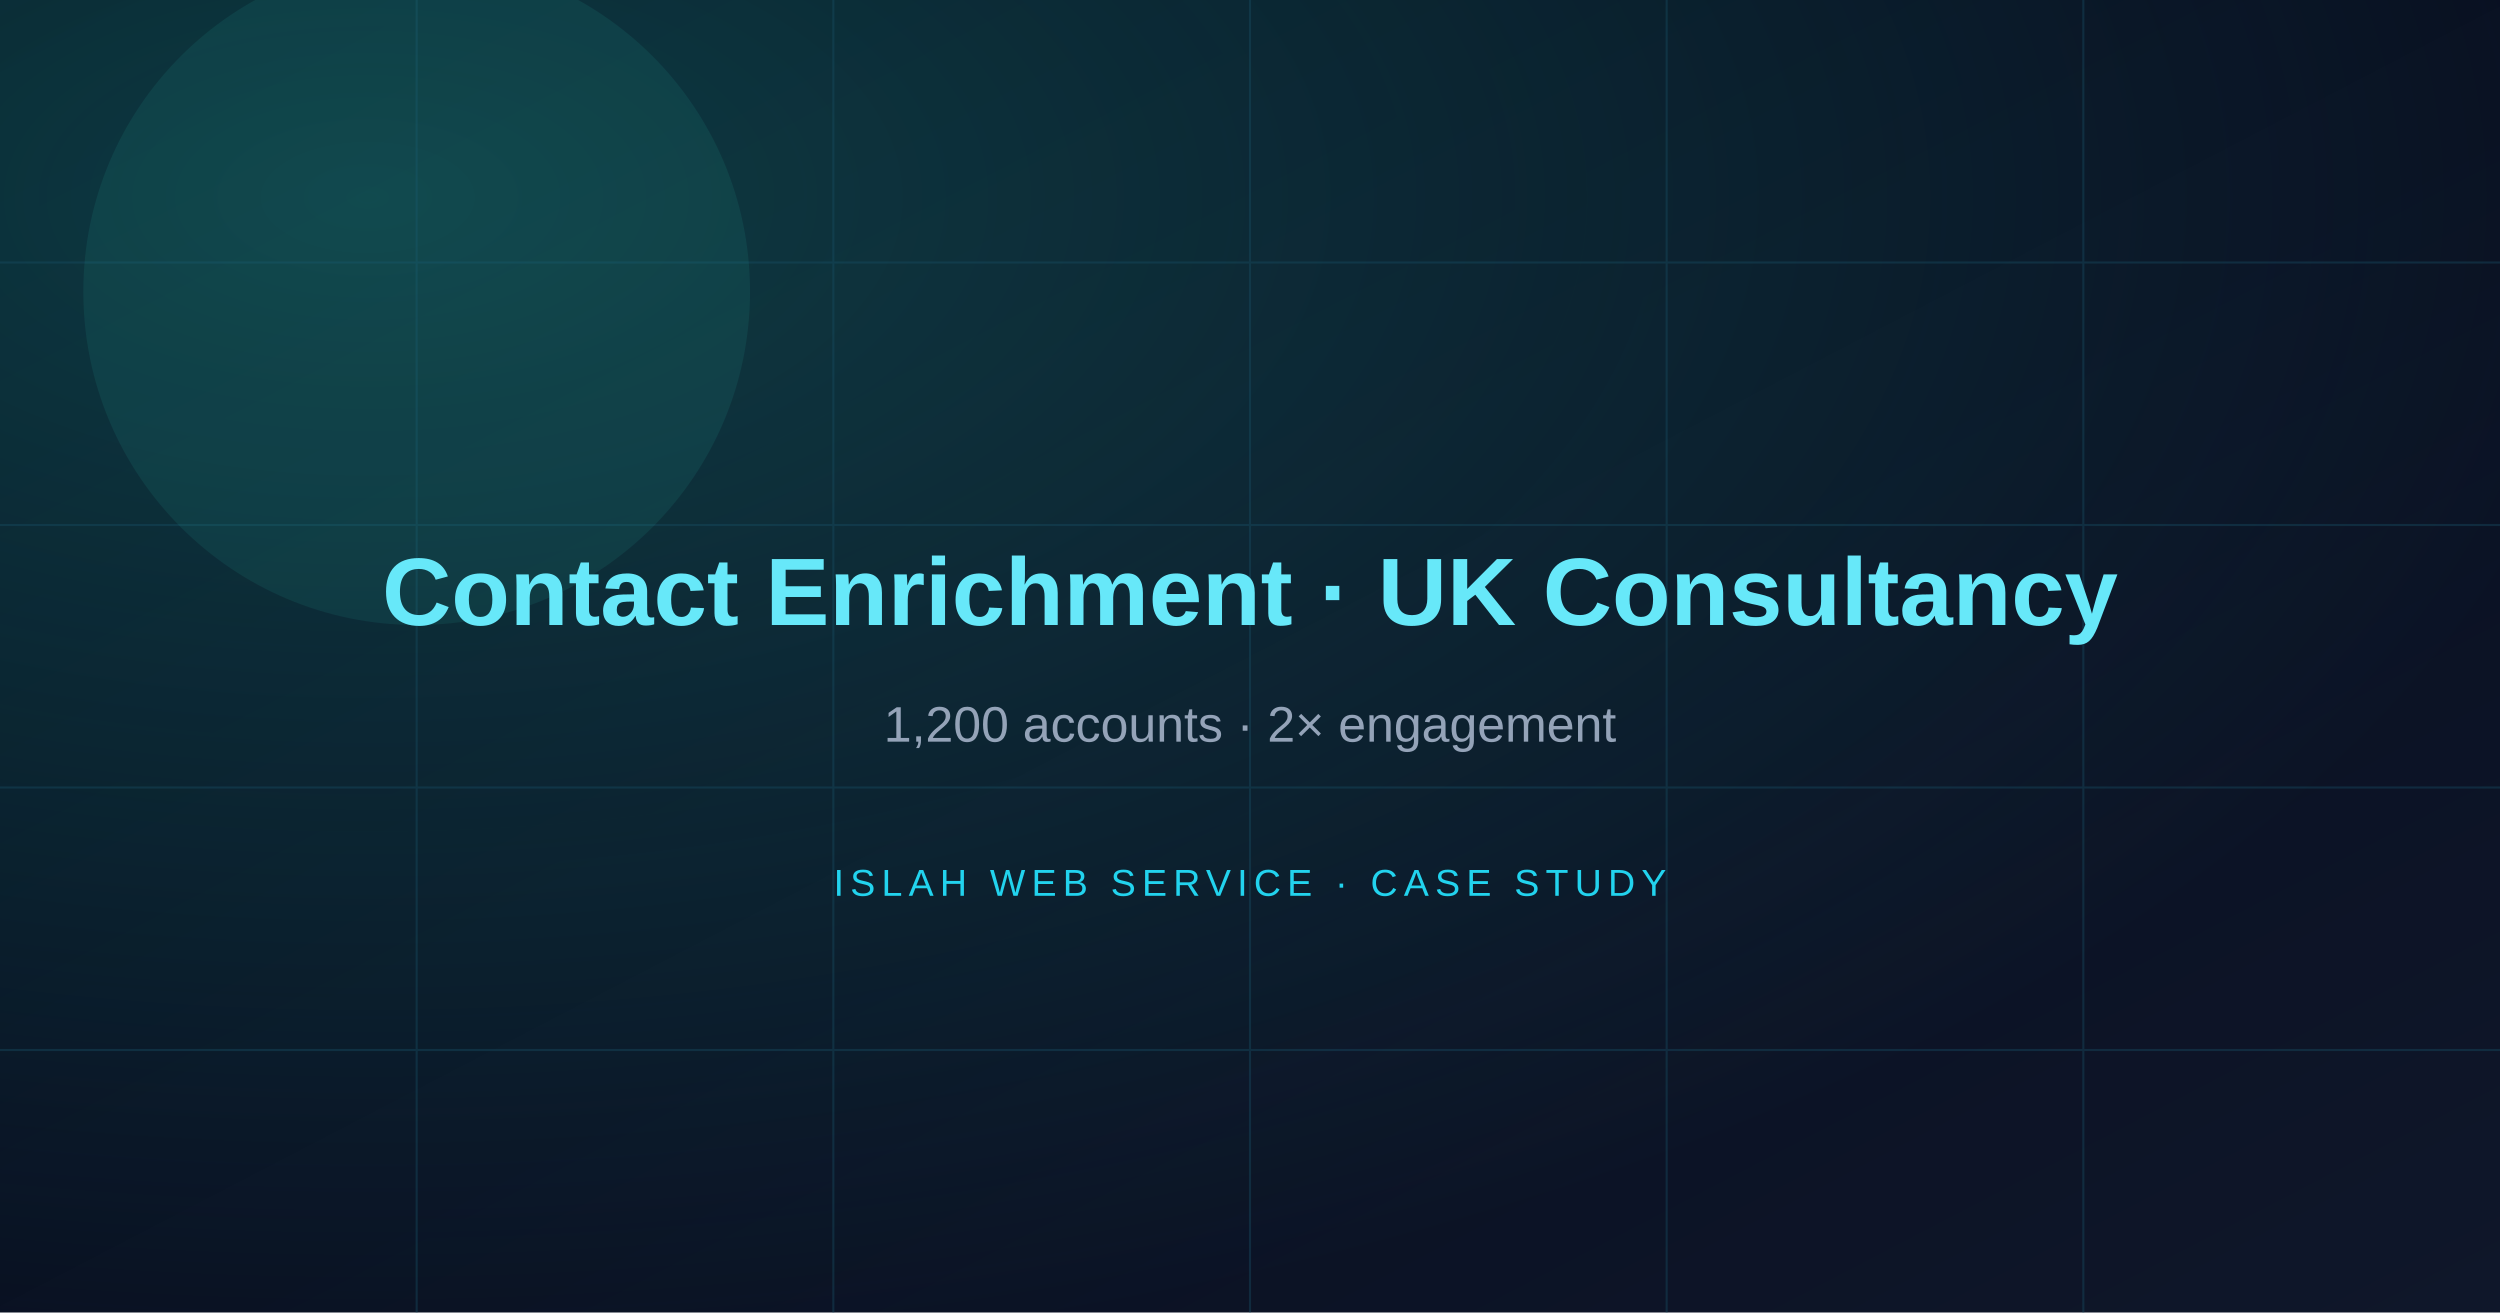
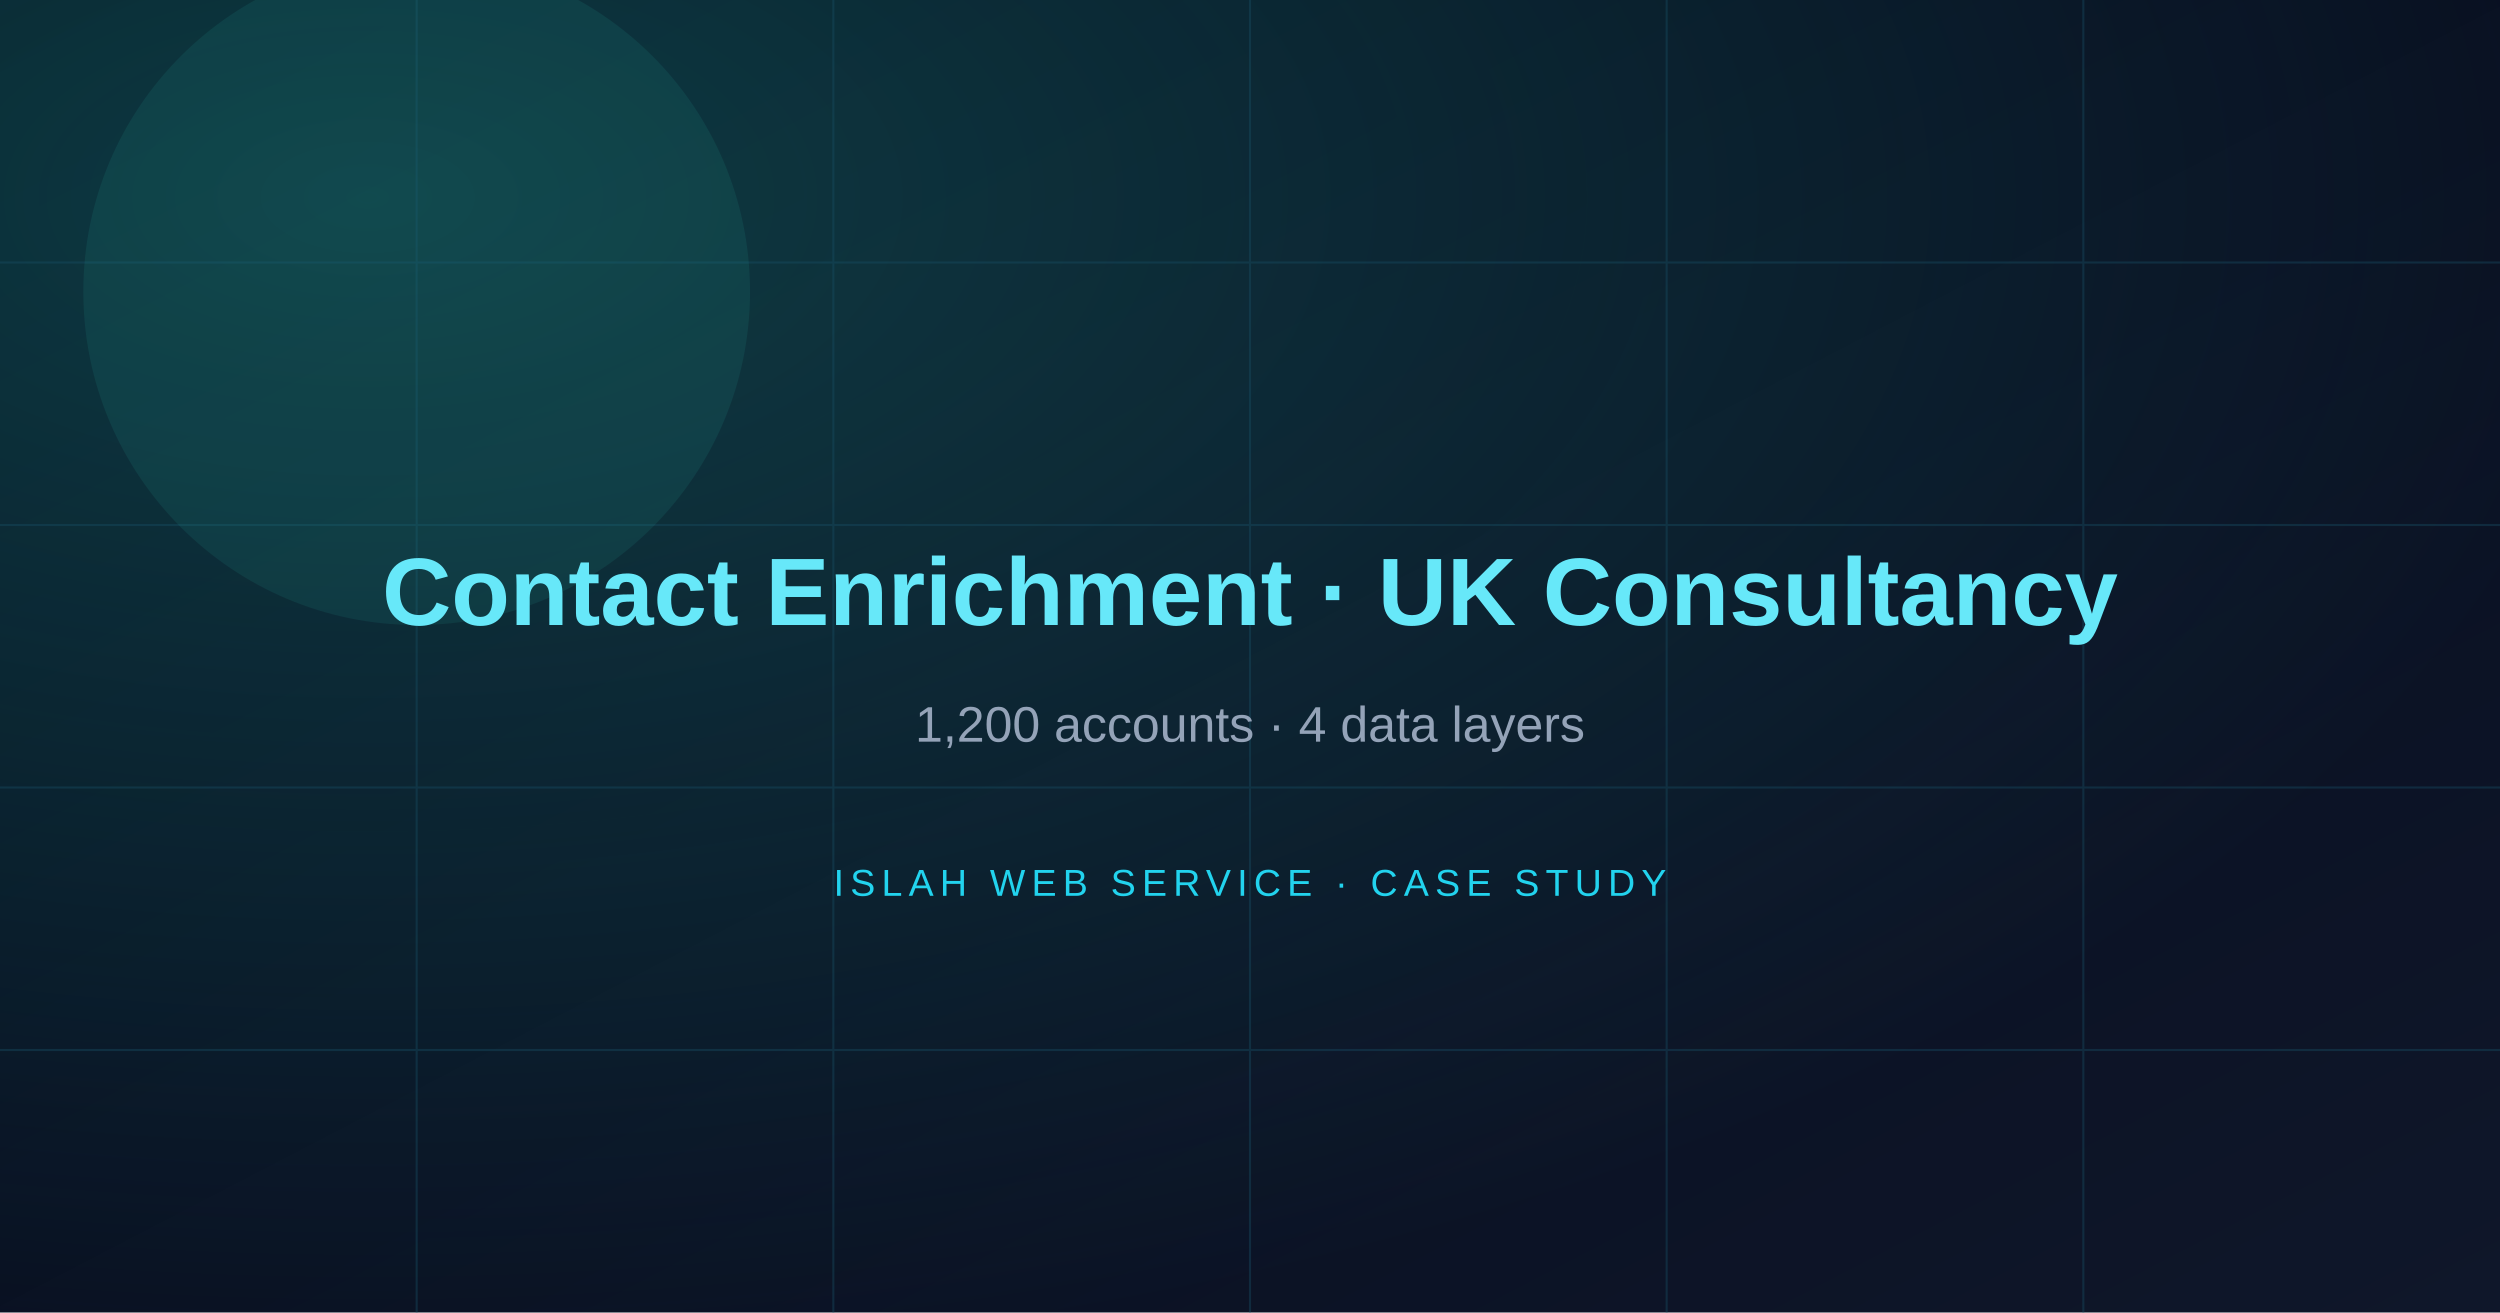
<svg xmlns="http://www.w3.org/2000/svg" width="1200" height="630" viewBox="0 0 1200 630" role="img" aria-label="Contact Enrichment UK case study">
  <defs>
    <linearGradient id="bg" x1="0" y1="0" x2="1" y2="1">
      <stop offset="0" stop-color="#020617" />
      <stop offset="1" stop-color="#0f172a" />
    </linearGradient>
    <radialGradient id="glow" cx="0.15" cy="0.15" r="0.9">
      <stop offset="0" stop-color="rgba(45,212,191,0.25)" />
      <stop offset="1" stop-color="rgba(45,212,191,0)" />
    </radialGradient>
  </defs>
  <rect width="1200" height="630" fill="url(#bg)" />
  <rect width="1200" height="630" fill="url(#glow)" />
  <g stroke="#164e63" stroke-width="1" opacity="0.4">
    <line x1="0" y1="126" x2="1200" y2="126" />
    <line x1="0" y1="252" x2="1200" y2="252" />
    <line x1="0" y1="378" x2="1200" y2="378" />
    <line x1="0" y1="504" x2="1200" y2="504" />
    <line x1="200" y1="0" x2="200" y2="630" />
    <line x1="400" y1="0" x2="400" y2="630" />
    <line x1="600" y1="0" x2="600" y2="630" />
    <line x1="800" y1="0" x2="800" y2="630" />
    <line x1="1000" y1="0" x2="1000" y2="630" />
  </g>
  <circle cx="200" cy="140" r="160" fill="rgba(45,212,191,0.09)" />
  <text x="600" y="300" font-family="Arial, Helvetica, sans-serif" font-size="46" font-weight="bold" fill="#67e8f9" text-anchor="middle">Contact Enrichment · UK Consultancy</text>
-   <text x="600" y="356" font-family="Arial, Helvetica, sans-serif" font-size="24" fill="#94a3b8" text-anchor="middle">1,200 accounts · 2× engagement</text>
+   <text x="600" y="356" font-family="Arial, Helvetica, sans-serif" font-size="24" fill="#94a3b8" text-anchor="middle">1,200 accounts · 4 data layers</text>
  <text x="600" y="430" font-family="Arial, Helvetica, sans-serif" font-size="18" letter-spacing="3" fill="#22d3ee" text-anchor="middle">ISLAH WEB SERVICE · CASE STUDY</text>
</svg>
